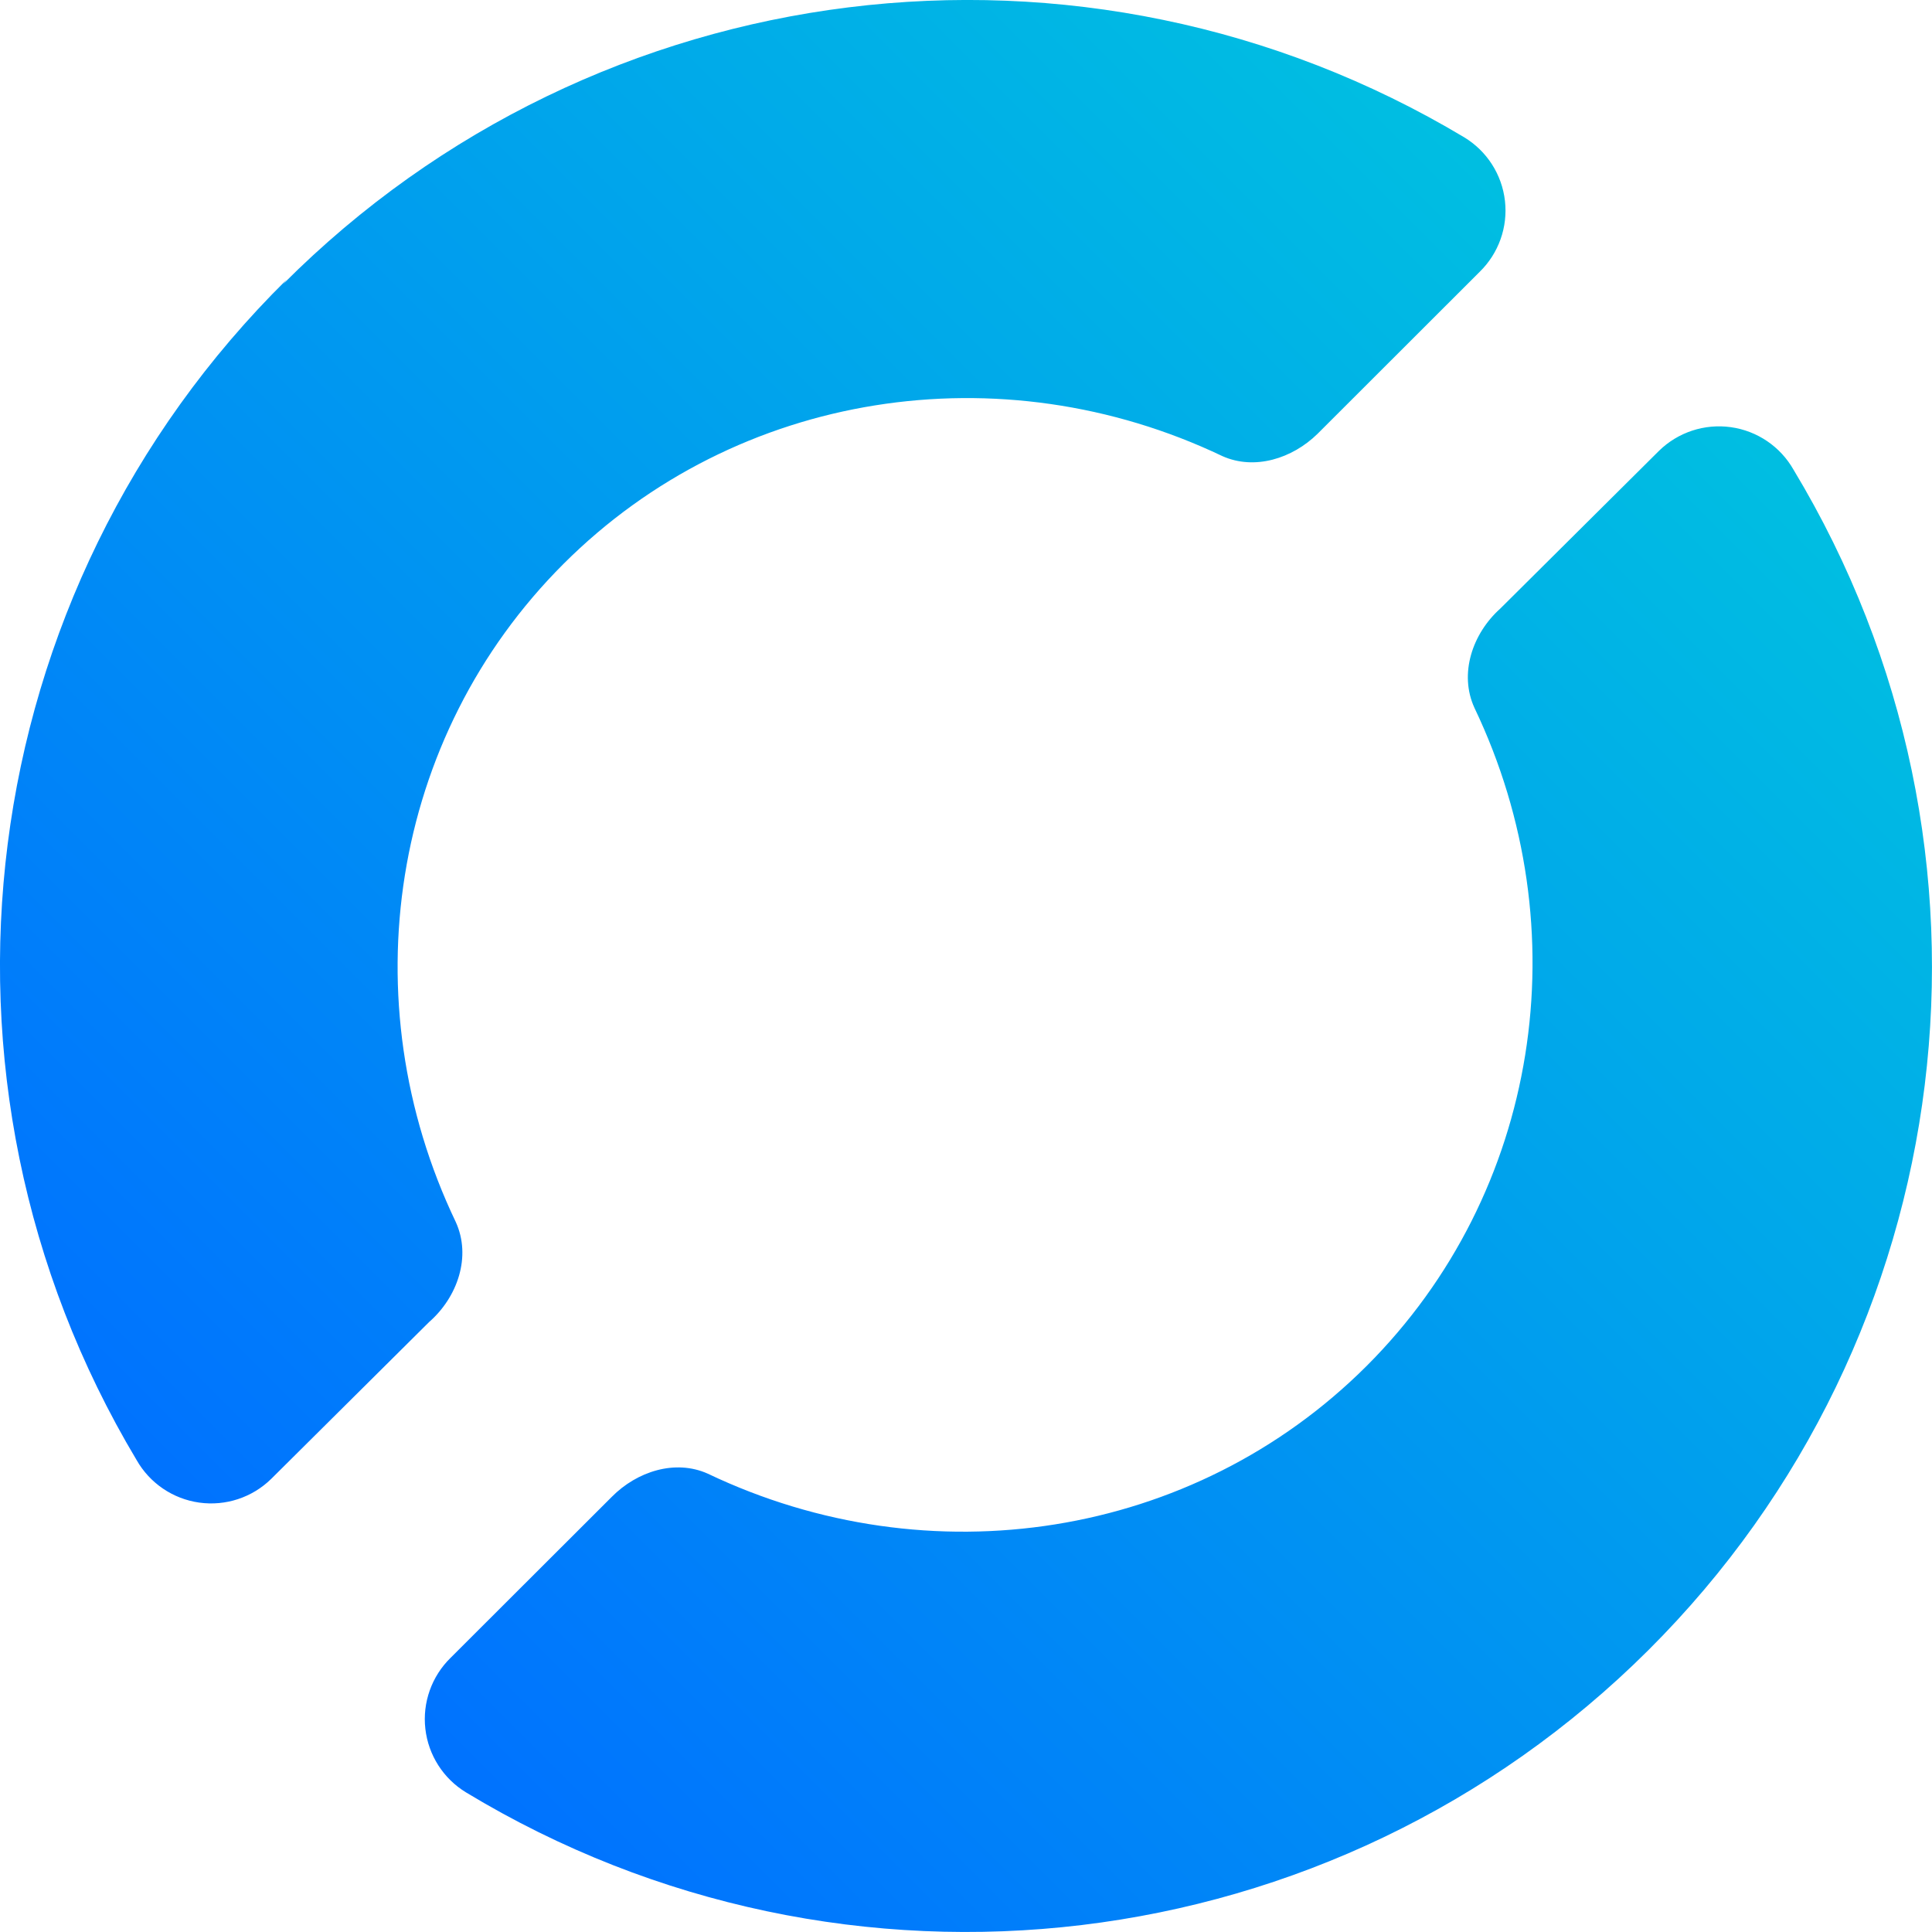
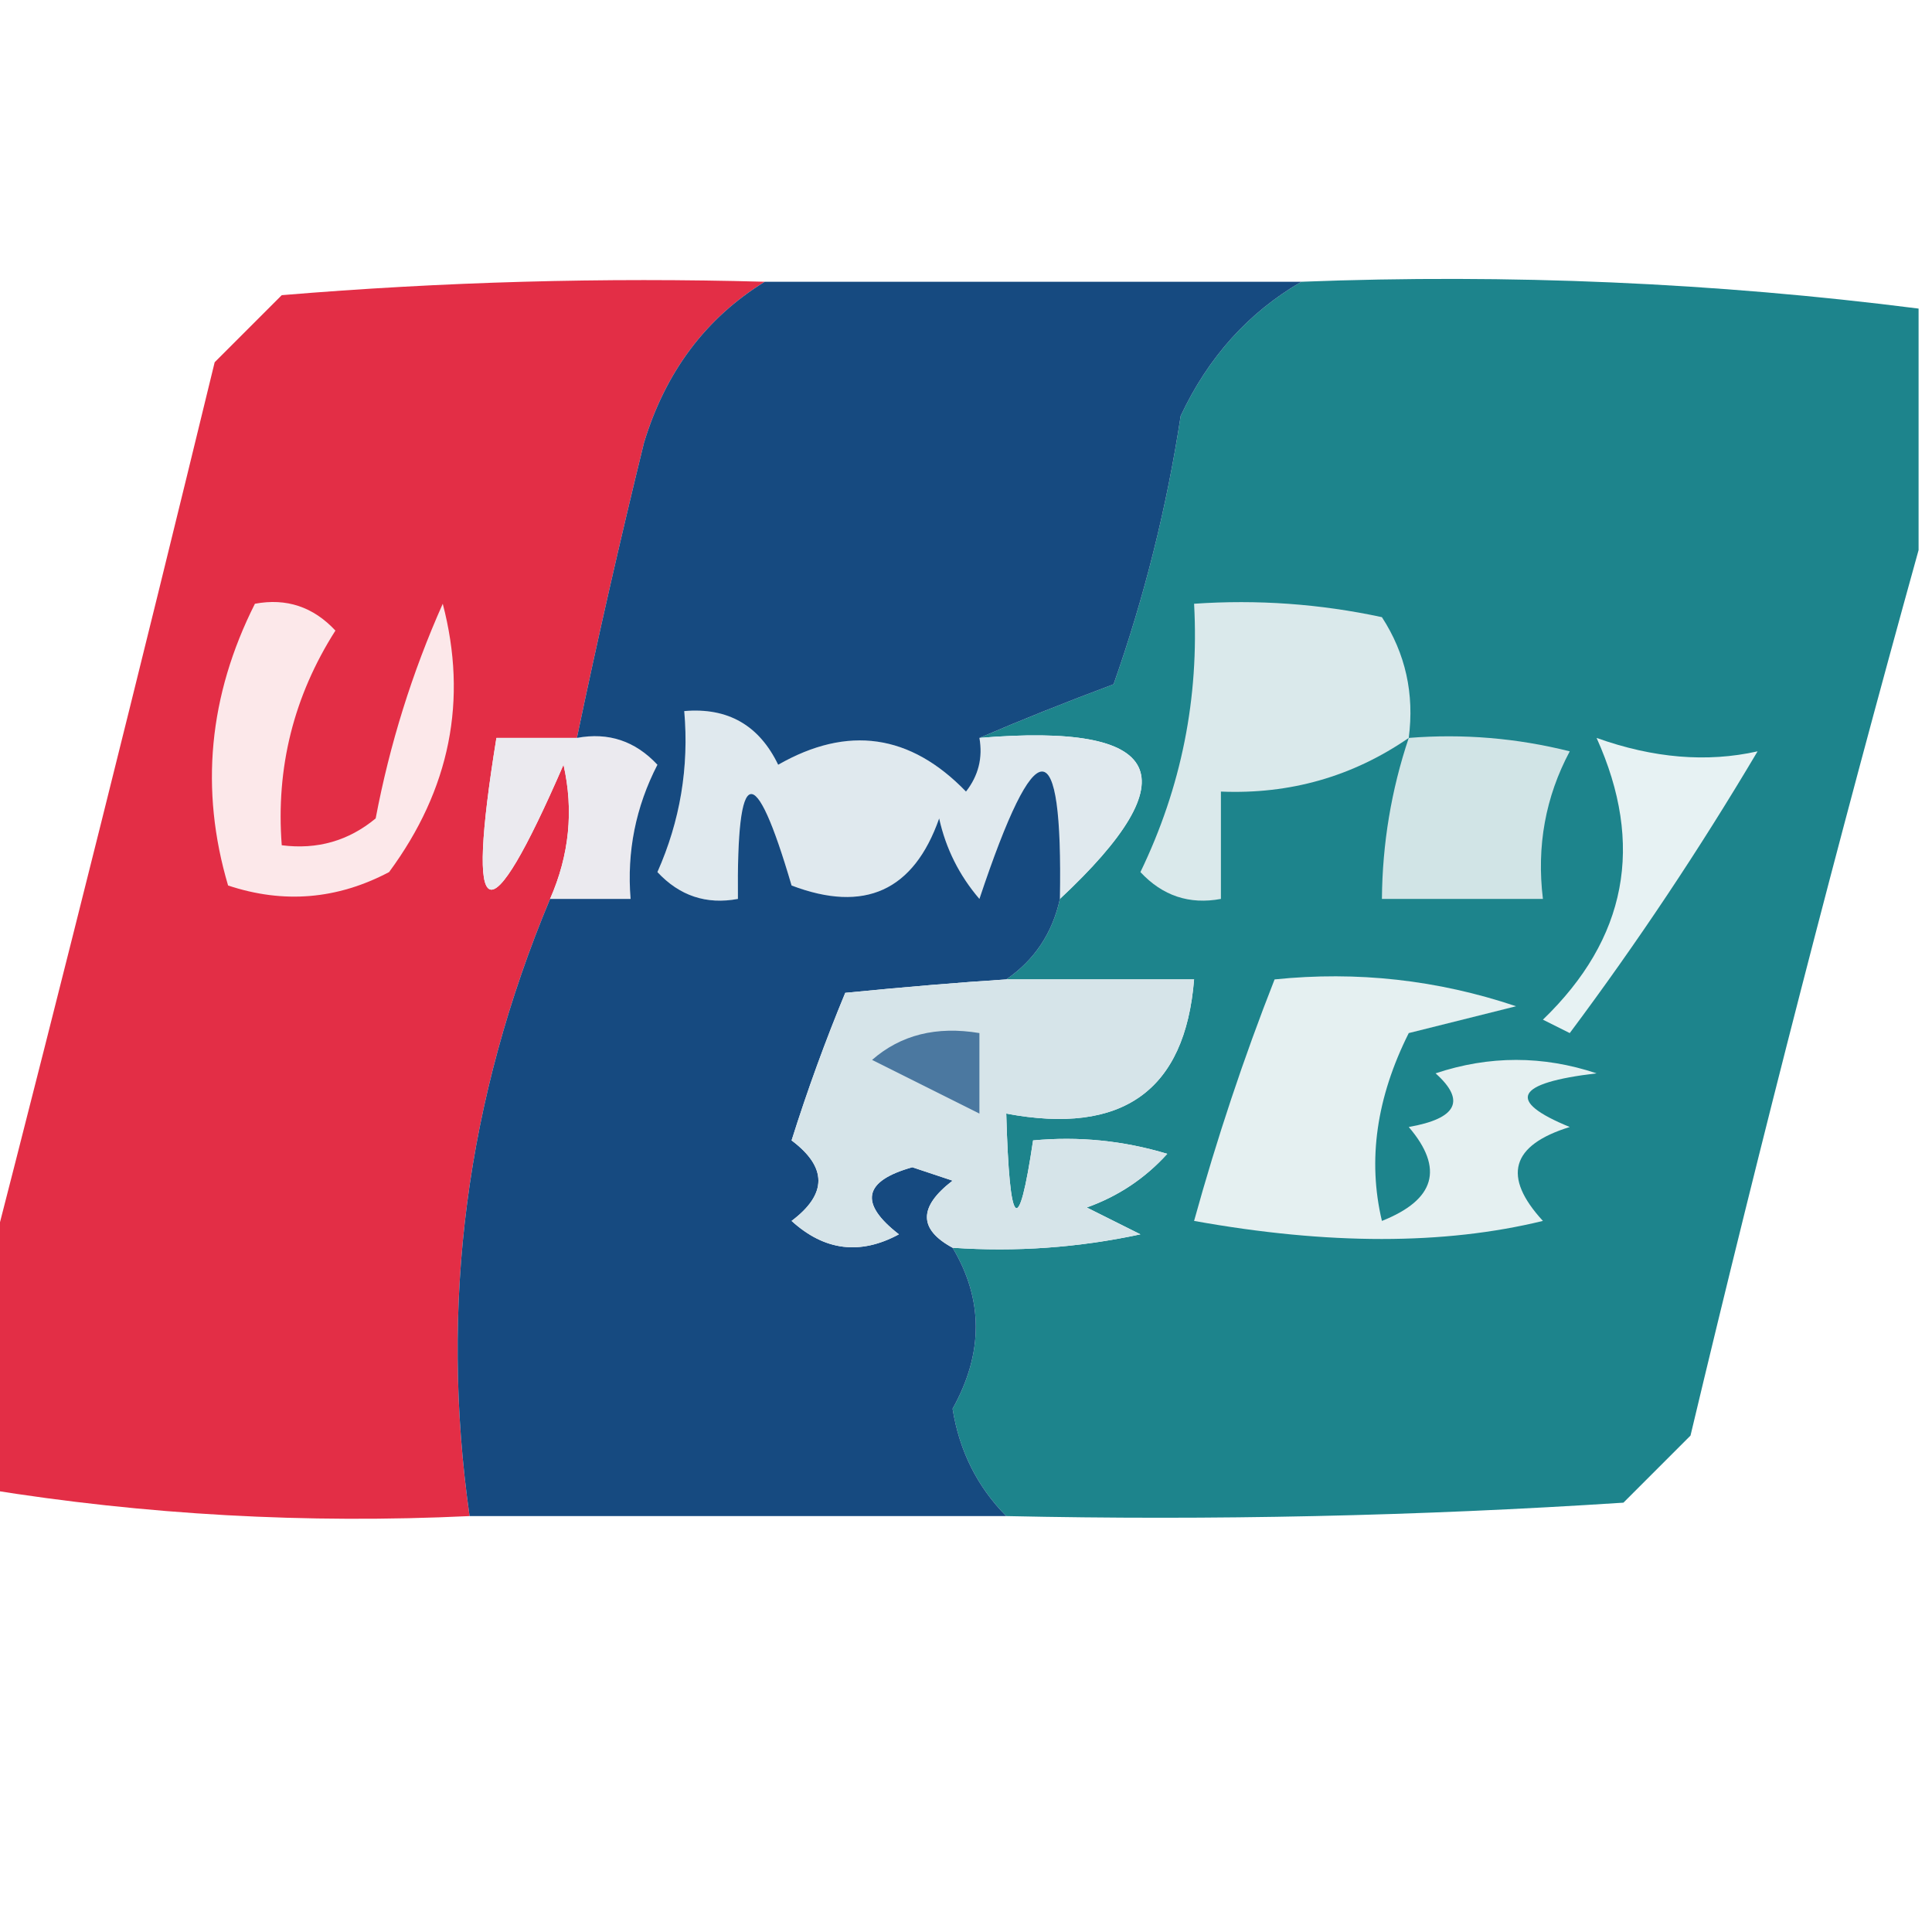
- <svg xmlns="http://www.w3.org/2000/svg" xmlns:xlink="http://www.w3.org/1999/xlink" xml:space="preserve" width="26" height="26" style="isolation:isolate" viewBox="66.993 897.484 26 26">
-   <defs>
-     <linearGradient xlink:href="#a" id="b" x1=".148" x2=".845" y1=".851" y2=".154" gradientTransform="matrix(26.00048 0 0 25.99935 66.993 897.485)" gradientUnits="userSpaceOnUse" />
-   </defs>
-   <linearGradient id="a" x1=".148" x2=".845" y1=".851" y2=".154" gradientTransform="matrix(26.301 0 0 26.331 90.674 911.757)" gradientUnits="userSpaceOnUse">
-     <stop offset="0" stop-color="#004ba6" style="stop-color:#0071ff;stop-opacity:1" />
-     <stop offset="1" stop-color="#00bfe1" style="stop-color:#00bfe1;stop-opacity:1" />
-   </linearGradient>
-   <path fill="url(#a)" d="m89.318 903.552-2.135 2.122c-.376.337-.558.879-.347 1.337 1.422 2.976.882 6.524-1.452 8.856-2.335 2.331-5.887 2.87-8.866 1.449-.439-.197-.954-.03-1.292.312l-2.17 2.167a1.154 1.154 0 0 0 .208 1.81 13.005 13.005 0 0 0 15.91-1.912 12.97 12.97 0 0 0 1.956-15.887 1.154 1.154 0 0 0-1.812-.254zm-18.467-2.305a12.969 12.969 0 0 0-2.02 15.885 1.154 1.154 0 0 0 1.812.254l2.124-2.11c.385-.336.572-.884.359-1.348-1.423-2.976-.884-6.524 1.451-8.856 2.334-2.332 5.887-2.871 8.866-1.45.434.194.942.033 1.281-.3l2.182-2.18a1.152 1.152 0 0 0-.208-1.81 13.009 13.009 0 0 0-15.893 1.973z" style="fill:url(#b);stroke-width:.988" />
+ <svg xmlns="http://www.w3.org/2000/svg" version="1.1" width="72px" height="72px" style="shape-rendering:geometricPrecision; text-rendering:geometricPrecision; image-rendering:optimizeQuality; fill-rule:evenodd; clip-rule:evenodd">
+   <g>
+     <path style="opacity:0.933" fill="#e11f39" d="M 28.5,10.5 C 26.304,11.854 24.804,13.854 24,16.5C 23.1,20.171 22.266,23.837 21.5,27.5C 20.5,27.5 19.5,27.5 18.5,27.5C 17.334,34.691 18.168,35.024 21,28.5C 21.384,30.197 21.218,31.863 20.5,33.5C 17.378,40.958 16.378,48.625 17.5,56.5C 11.409,56.789 5.409,56.455 -0.5,55.5C -0.5,52.833 -0.5,50.167 -0.5,47.5C 2.377,36.311 5.211,24.977 8,13.5C 8.833,12.667 9.667,11.833 10.5,11C 16.491,10.501 22.491,10.334 28.5,10.5 Z" />
+   </g>
+   <g>
+     <path style="opacity:0.961" fill="#157f88" d="M 48.5,10.5 C 56.253,10.201 63.92,10.534 71.5,11.5C 71.5,14.5 71.5,17.5 71.5,20.5C 68.494,31.33 65.661,42.33 63,53.5C 62.167,54.333 61.333,55.167 60.5,56C 52.841,56.5 45.174,56.666 37.5,56.5C 36.418,55.406 35.752,54.073 35.5,52.5C 36.653,50.432 36.653,48.432 35.5,46.5C 37.857,46.663 40.19,46.497 42.5,46C 41.833,45.667 41.167,45.333 40.5,45C 41.672,44.581 42.672,43.915 43.5,43C 41.866,42.507 40.199,42.34 38.5,42.5C 37.955,46.172 37.622,45.838 37.5,41.5C 41.833,42.315 44.166,40.648 44.5,36.5C 42.167,36.5 39.833,36.5 37.5,36.5C 38.551,35.778 39.218,34.778 39.5,33.5C 44.397,28.926 43.397,26.926 36.5,27.5C 38.042,26.837 39.709,26.17 41.5,25.5C 42.645,22.252 43.479,18.919 44,15.5C 45.025,13.313 46.525,11.646 48.5,10.5 Z" />
+   </g>
+   <g>
+     <path style="opacity:1" fill="#fce8ea" d="M 9.5,22.5 C 10.675,22.281 11.675,22.614 12.5,23.5C 10.945,25.943 10.278,28.61 10.5,31.5C 11.822,31.67 12.989,31.337 14,30.5C 14.526,27.728 15.359,25.062 16.5,22.5C 17.44,26.085 16.773,29.418 14.5,32.5C 12.568,33.52 10.568,33.687 8.5,33C 7.443,29.425 7.776,25.925 9.5,22.5 Z" />
+   </g>
+   <g>
+     <path style="opacity:1" fill="#dae9eb" d="M 52.5,27.5 C 50.412,28.939 48.079,29.606 45.5,29.5C 45.5,30.833 45.5,32.167 45.5,33.5C 44.325,33.719 43.325,33.386 42.5,32.5C 44.027,29.34 44.693,26.007 44.5,22.5C 46.857,22.337 49.19,22.503 51.5,23C 52.38,24.356 52.714,25.856 52.5,27.5 Z" />
+   </g>
+   <g>
+     <path style="opacity:1" fill="#ebeaef" d="M 21.5,27.5 C 22.675,27.281 23.675,27.614 24.5,28.5C 23.691,30.071 23.357,31.738 23.5,33.5C 22.5,33.5 21.5,33.5 20.5,33.5C 21.218,31.863 21.384,30.197 21,28.5C 18.168,35.024 17.334,34.691 18.5,27.5C 19.5,27.5 20.5,27.5 21.5,27.5 Z" />
+   </g>
+   <g>
+     <path style="opacity:1" fill="#e0e9ee" d="M 36.5,27.5 C 43.397,26.926 44.397,28.926 39.5,33.5C 39.612,27.169 38.612,27.169 36.5,33.5C 35.749,32.624 35.249,31.624 35,30.5C 34.051,33.2 32.218,34.033 29.5,33C 28.118,28.294 27.451,28.461 27.5,33.5C 26.325,33.719 25.325,33.386 24.5,32.5C 25.348,30.591 25.682,28.591 25.5,26.5C 27.124,26.36 28.29,27.027 29,28.5C 31.592,27.018 33.925,27.352 36,29.5C 36.464,28.906 36.631,28.239 36.5,27.5 Z" />
+   </g>
+   <g>
+     <path style="opacity:1" fill="#e7f2f3" d="M 59.5,27.5 C 61.613,28.256 63.613,28.423 65.5,28C 63.33,31.659 60.996,35.159 58.5,38.5C 58.167,38.333 57.833,38.167 57.5,38C 60.629,34.982 61.296,31.482 59.5,27.5 Z" />
+   </g>
+   <g>
+     <path style="opacity:1" fill="#d1e4e6" d="M 52.5,27.5 C 54.527,27.338 56.527,27.505 58.5,28C 57.594,29.7 57.261,31.533 57.5,33.5C 55.5,33.5 53.5,33.5 51.5,33.5C 51.517,31.435 51.85,29.435 52.5,27.5 Z" />
+   </g>
+   <g>
+     <path style="opacity:0.98" fill="#11467d" d="M 28.5,10.5 C 35.167,10.5 41.833,10.5 48.5,10.5C 46.525,11.646 45.025,13.313 44,15.5C 43.479,18.919 42.645,22.252 41.5,25.5C 39.709,26.17 38.042,26.837 36.5,27.5C 36.631,28.239 36.464,28.906 36,29.5C 33.925,27.352 31.592,27.018 29,28.5C 28.29,27.027 27.124,26.36 25.5,26.5C 25.682,28.591 25.348,30.591 24.5,32.5C 25.325,33.386 26.325,33.719 27.5,33.5C 27.451,28.461 28.118,28.294 29.5,33C 32.218,34.033 34.051,33.2 35,30.5C 35.249,31.624 35.749,32.624 36.5,33.5C 38.612,27.169 39.612,27.169 39.5,33.5C 39.218,34.778 38.551,35.778 37.5,36.5C 35.791,36.608 33.791,36.775 31.5,37C 30.76,38.785 30.093,40.618 29.5,42.5C 30.833,43.5 30.833,44.5 29.5,45.5C 30.723,46.614 32.056,46.781 33.5,46C 32.007,44.844 32.174,44.01 34,43.5C 34.5,43.667 35,43.833 35.5,44C 34.226,44.977 34.226,45.811 35.5,46.5C 36.653,48.432 36.653,50.432 35.5,52.5C 35.752,54.073 36.418,55.406 37.5,56.5C 30.833,56.5 24.167,56.5 17.5,56.5C 16.378,48.625 17.378,40.958 20.5,33.5C 21.5,33.5 22.5,33.5 23.5,33.5C 23.357,31.738 23.691,30.071 24.5,28.5C 23.675,27.614 22.675,27.281 21.5,27.5C 22.266,23.837 23.1,20.171 24,16.5C 24.804,13.854 26.304,11.854 28.5,10.5 Z" />
+   </g>
+   <g>
+     <path style="opacity:1" fill="#e5f0f1" d="M 47.5,36.5 C 50.572,36.183 53.572,36.516 56.5,37.5C 55.167,37.833 53.833,38.167 52.5,38.5C 51.296,40.903 50.962,43.236 51.5,45.5C 53.488,44.711 53.821,43.544 52.5,42C 54.301,41.683 54.634,41.016 53.5,40C 55.5,39.333 57.5,39.333 59.5,40C 56.456,40.359 56.122,41.026 58.5,42C 56.311,42.677 55.978,43.844 57.5,45.5C 53.823,46.398 49.49,46.398 44.5,45.5C 45.351,42.422 46.351,39.422 47.5,36.5 Z" />
+   </g>
+   <g>
+     <path style="opacity:1" fill="#d6e4e9" d="M 37.5,36.5 C 39.833,36.5 42.167,36.5 44.5,36.5C 44.166,40.648 41.833,42.315 37.5,41.5C 37.622,45.838 37.955,46.172 38.5,42.5C 40.199,42.34 41.866,42.507 43.5,43C 42.672,43.915 41.672,44.581 40.5,45C 41.167,45.333 41.833,45.667 42.5,46C 40.19,46.497 37.857,46.663 35.5,46.5C 34.226,45.811 34.226,44.977 35.5,44C 35,43.833 34.5,43.667 34,43.5C 32.174,44.01 32.007,44.844 33.5,46C 32.056,46.781 30.723,46.614 29.5,45.5C 30.833,44.5 30.833,43.5 29.5,42.5C 30.093,40.618 30.76,38.785 31.5,37C 33.791,36.775 35.791,36.608 37.5,36.5 Z" />
+   </g>
+   <g>
+     <path style="opacity:1" fill="#4b78a0" d="M 32.5,39.5 C 33.568,38.566 34.901,38.232 36.5,38.5C 36.5,39.5 36.5,40.5 36.5,41.5C 35.167,40.833 33.833,40.167 32.5,39.5 Z" />
+   </g>
</svg>
